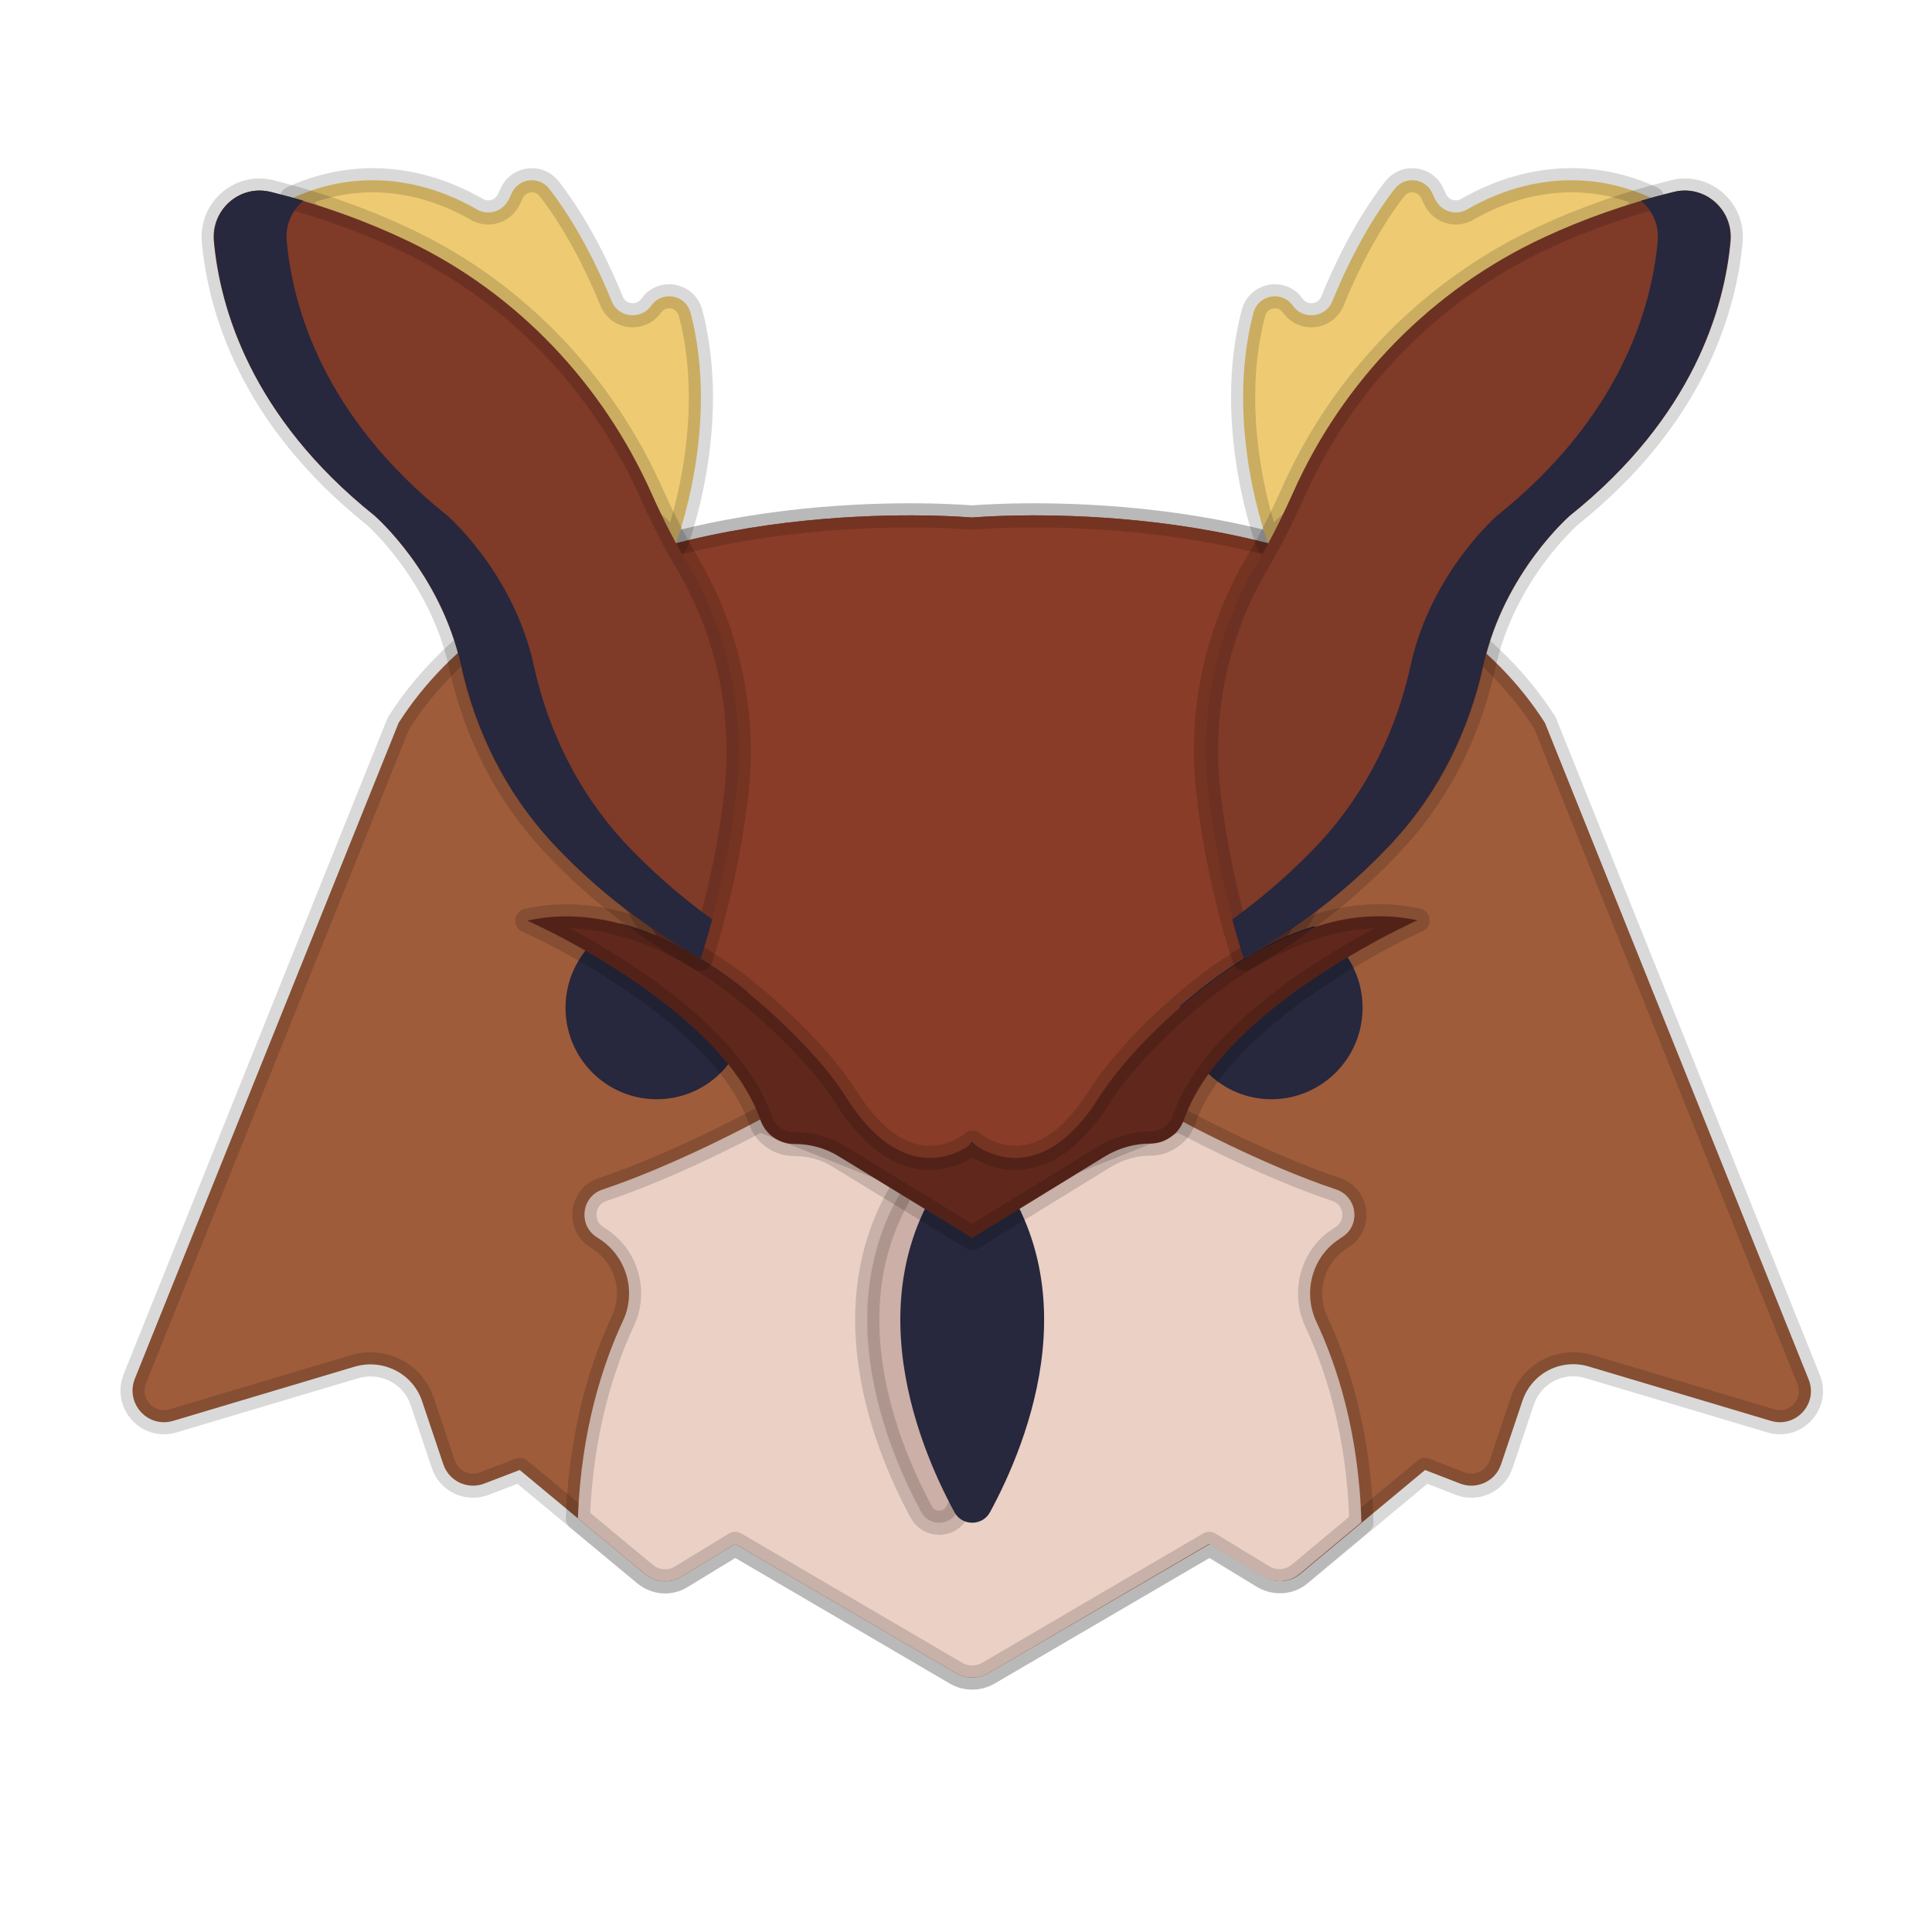
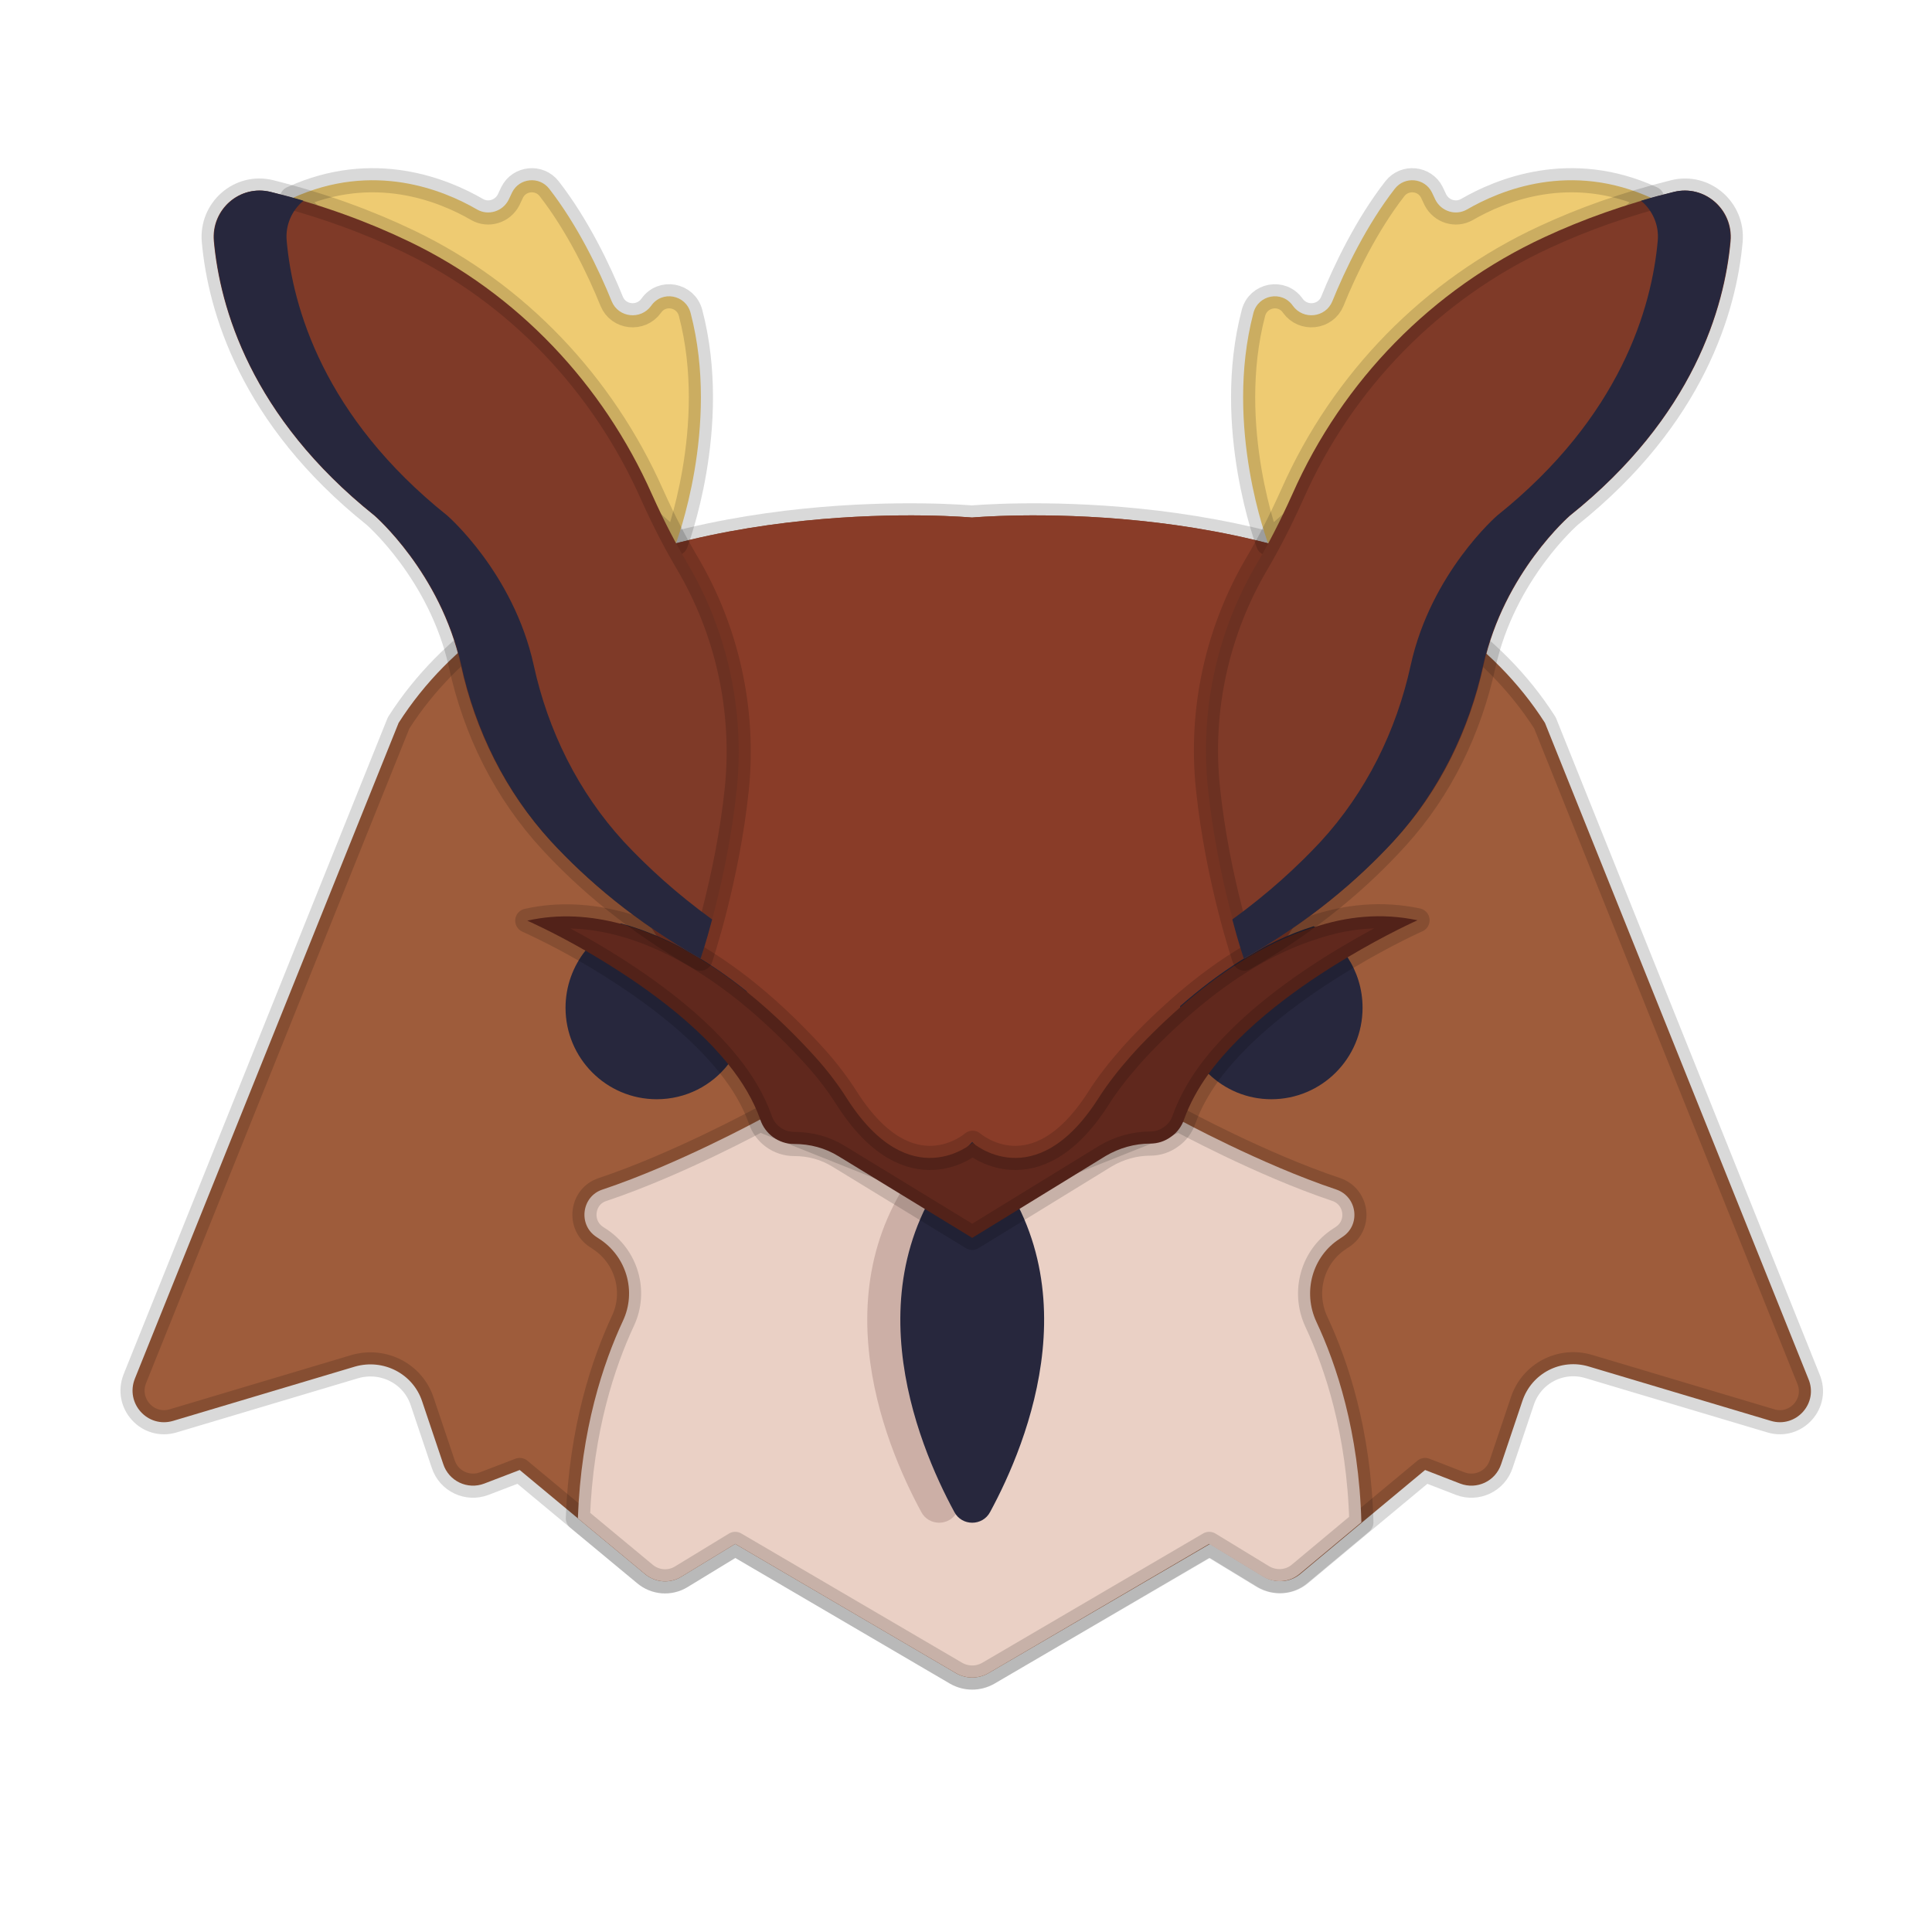
<svg xmlns="http://www.w3.org/2000/svg" id="Layer_1" viewBox="0 0 160 160">
  <defs>
    <style>.cls-1{fill:#7f3a28;}.cls-2{fill:#ead0c5;}.cls-3{fill:#eecb72;}.cls-4{fill:#60281d;}.cls-5{fill:#893c28;}.cls-6{fill:#ccafa6;}.cls-7{fill:#9e5c3b;}.cls-8{fill:#27273d;}</style>
  </defs>
  <g id="Avatars">
    <g id="Artboard">
      <g id="Animals">
        <g id="Animals_38">
          <path class="cls-7" d="M146.653,117.669l-15.075-4.5c-2.309-.695-4.75.562-5.509,2.879l-1.748,5.195c-.462,1.423-2.012,2.151-3.398,1.621l-2.903-1.125-5.212,4.334-5.113,4.268c-.858.728-2.078.794-3.035.232l-4.453-2.713-18.374,10.72c-.825.463-1.814.463-2.639,0l-18.308-10.72-4.453,2.713c-.957.596-2.177.496-3.035-.232l-5.542-4.599-4.816-4.003-2.936,1.125c-1.385.529-2.936-.199-3.398-1.621l-1.748-5.195c-.759-2.283-3.2-3.54-5.542-2.879l-15.075,4.5c-2.111.629-3.991-1.456-3.167-3.507l21.837-54.295c2.177-3.408,4.981-6.154,8.115-8.338,15.471-10.852,39.353-8.669,39.353-8.669,0,0,23.882-2.184,39.353,8.669,3.134,2.184,5.938,4.93,8.115,8.338l21.804,54.295c.891,2.051-1.023,4.136-3.101,3.507Z" stroke="#000" stroke-opacity="0.15" stroke-width="2" stroke-linejoin="round" />
          <path class="cls-2" d="M109.015,109.463c1.649,3.507,3.53,9.099,3.728,16.609l-5.113,4.268c-.858.728-2.078.794-3.035.232l-4.453-2.713-18.308,10.72c-.825.463-1.814.463-2.639,0l-18.308-10.72-4.453,2.713c-.957.596-2.177.496-3.035-.232l-5.542-4.599c.264-7.378,2.111-12.871,3.728-16.345,1.155-2.448.297-5.36-1.979-6.816-.066-.033-.132-.099-.198-.132-1.55-.993-1.253-3.375.495-3.937,6.234-2.084,13.03-5.79,13.03-5.79l17.351,6.915,17.351-6.915s6.795,3.706,13.03,5.79c1.748.596,2.045,2.945.495,3.937-.066.033-.132.099-.198.132-2.276,1.456-3.101,4.4-1.946,6.882Z" stroke="#000" stroke-opacity="0.15" stroke-width="2" stroke-linejoin="round" />
-           <path class="cls-6" d="M77.777,94.574c-10.49,10.819-4.552,24.98-1.484,30.638.627,1.191,2.342,1.191,2.969,0,3.101-5.658,9.005-19.819-1.484-30.638Z" stroke="#000" stroke-opacity="0.15" stroke-width="2" stroke-linejoin="round" />
-           <path class="cls-5" d="M119.868,51.529c-7.356,17.767-22.002,46.652-39.353,46.652s-31.997-28.884-39.353-46.652c15.471-10.852,39.353-8.669,39.353-8.669,0,0,23.882-2.184,39.353,8.669Z" stroke="#000" stroke-opacity="0.15" stroke-width="2" stroke-linejoin="round" />
+           <path class="cls-6" d="M77.777,94.574c-10.49,10.819-4.552,24.98-1.484,30.638.627,1.191,2.342,1.191,2.969,0,3.101-5.658,9.005-19.819-1.484-30.638Z" />
+           <path class="cls-5" d="M119.868,51.529c-7.356,17.767-22.002,46.652-39.353,46.652s-31.997-28.884-39.353-46.652c15.471-10.852,39.353-8.669,39.353-8.669,0,0,23.882-2.184,39.353,8.669Z" />
          <path class="cls-8" d="M61.943,83.457c0,1.754-.594,3.375-1.616,4.665-1.385,1.787-3.53,2.912-5.938,2.912-4.189,0-7.554-3.408-7.554-7.577,0-1.787.627-3.441,1.649-4.731.759-.96,1.781-1.754,2.936-2.25,3.892,1.026,7.488,3.276,10.424,5.625.033.43.099.893.099,1.357Z" />
          <path class="cls-8" d="M112.842,83.457c0,4.202-3.398,7.577-7.554,7.577-2.012,0-3.826-.794-5.179-2.084-1.451-1.39-2.375-3.342-2.375-5.525v-.099c2.969-2.614,6.795-5.294,11.051-6.617h0c1.155.596,2.111,1.489,2.804,2.548.792,1.224,1.253,2.647,1.253,4.202Z" />
          <path class="cls-8" d="M80.515,94.574c-10.49,10.819-4.552,24.98-1.484,30.638.627,1.191,2.342,1.191,2.969,0,3.068-5.658,9.005-19.819-1.484-30.638Z" />
          <path class="cls-4" d="M117.394,76.212s-2.54,1.125-5.806,3.077c-3.793,2.25-8.61,5.658-11.512,9.661-.858,1.191-1.55,2.448-2.012,3.739-.198.596-.594,1.125-1.089,1.456-.495.364-1.089.562-1.715.562-1.286,0-2.573.364-3.695,1.026l-11.051,6.783-11.051-6.75c-1.122-.695-2.375-1.026-3.695-1.026-1.286,0-2.408-.827-2.804-2.018-.561-1.588-1.484-3.143-2.639-4.566-3.2-4.003-8.181-7.312-11.842-9.43-2.771-1.588-4.816-2.481-4.816-2.481,2.639-.596,5.278-.397,7.752.265,3.892,1.026,7.488,3.276,10.424,5.625,2.342,1.886,4.255,3.838,5.608,5.327.99,1.092,1.913,2.283,2.705,3.54,5.245,8.172,10.391,3.639,10.391,3.639,0,0,5.146,4.533,10.391-3.639.792-1.257,1.715-2.415,2.705-3.54,1.023-1.158,2.441-2.581,4.09-4.037,2.969-2.614,6.795-5.294,11.051-6.617h0c2.738-.926,5.641-1.224,8.61-.596Z" stroke="#000" stroke-opacity="0.15" stroke-width="2" stroke-linejoin="round" />
          <path class="cls-3" d="M55.972,45.011s3.695-9.661,1.221-19.091c-.396-1.522-2.375-1.886-3.266-.596h0c-.858,1.191-2.705.993-3.266-.364-1.056-2.614-2.837-6.319-5.179-9.33-.825-1.059-2.474-.893-3.068.298l-.297.629c-.495.96-1.682,1.323-2.606.794-2.738-1.588-8.577-4.037-15.339-.926l31.799,28.587Z" stroke="#000" stroke-opacity="0.15" stroke-width="2" stroke-linejoin="round" />
          <path class="cls-3" d="M105.024,45.011s-3.695-9.661-1.221-19.091c.396-1.522,2.375-1.886,3.266-.596h0c.858,1.191,2.705.993,3.266-.364,1.056-2.614,2.837-6.319,5.179-9.33.825-1.059,2.474-.893,3.068.298l.297.629c.495.96,1.682,1.323,2.606.794,2.738-1.588,8.577-4.037,15.339-.926l-31.799,28.587Z" stroke="#000" stroke-opacity="0.15" stroke-width="2" stroke-linejoin="round" />
          <path class="cls-1" d="M56.896,46.599c-.858-1.456-1.847-3.309-2.903-5.658-4.057-9.132-11.15-16.642-20.122-20.944-3.299-1.588-7.125-3.011-11.479-4.103-2.54-.629-4.915,1.456-4.684,4.07.495,5.459,3.035,14.525,13.294,22.73,0,0,5.476,4.731,7.158,12.374,1.188,5.459,3.695,10.521,7.488,14.624,2.936,3.176,6.96,6.65,12.37,9.694,0,0,2.21-6.485,3.002-14.062.66-6.518-.792-13.102-4.123-18.727Z" stroke="#000" stroke-opacity="0.15" stroke-width="2" stroke-linejoin="round" />
          <path class="cls-8" d="M58.974,76.145c-.528,2.018-.957,3.242-.957,3.242-5.41-3.044-9.434-6.518-12.37-9.694-3.76-4.103-6.267-9.198-7.455-14.624-1.682-7.643-7.158-12.374-7.158-12.374-10.259-8.205-12.799-17.238-13.294-22.73-.231-2.614,2.144-4.698,4.684-4.07.924.232,1.847.463,2.705.728-.924.761-1.517,1.985-1.385,3.342.495,5.459,3.035,14.525,13.294,22.73,0,0,5.476,4.731,7.158,12.374,1.188,5.459,3.695,10.521,7.455,14.624,1.946,2.084,4.354,4.301,7.323,6.452Z" />
          <path class="cls-1" d="M104.133,46.599c.858-1.456,1.847-3.342,2.903-5.691,4.156-9.397,11.578-16.973,20.881-21.274,3.134-1.456,6.696-2.746,10.721-3.739,2.54-.629,4.915,1.456,4.684,4.07-.495,5.459-3.035,14.525-13.294,22.73,0,0-5.476,4.731-7.158,12.374-1.155,5.294-3.53,10.257-7.158,14.26-2.969,3.276-7.092,6.915-12.667,10.058,0,0-2.21-6.485-3.002-14.062-.693-6.518.759-13.102,4.09-18.727Z" stroke="#000" stroke-opacity="0.15" stroke-width="2" stroke-linejoin="round" />
          <path class="cls-8" d="M102.055,76.145c.528,2.018.957,3.242.957,3.242,5.41-3.044,9.434-6.518,12.37-9.694,3.76-4.103,6.267-9.198,7.455-14.624,1.682-7.643,7.158-12.374,7.158-12.374,10.259-8.205,12.799-17.238,13.294-22.73.231-2.614-2.144-4.698-4.684-4.07-.924.232-1.847.463-2.705.728.924.761,1.517,1.985,1.385,3.342-.495,5.459-3.035,14.525-13.294,22.73,0,0-5.476,4.731-7.158,12.374-1.188,5.459-3.695,10.521-7.455,14.624-1.946,2.084-4.354,4.301-7.323,6.452Z" />
        </g>
      </g>
    </g>
  </g>
</svg>
